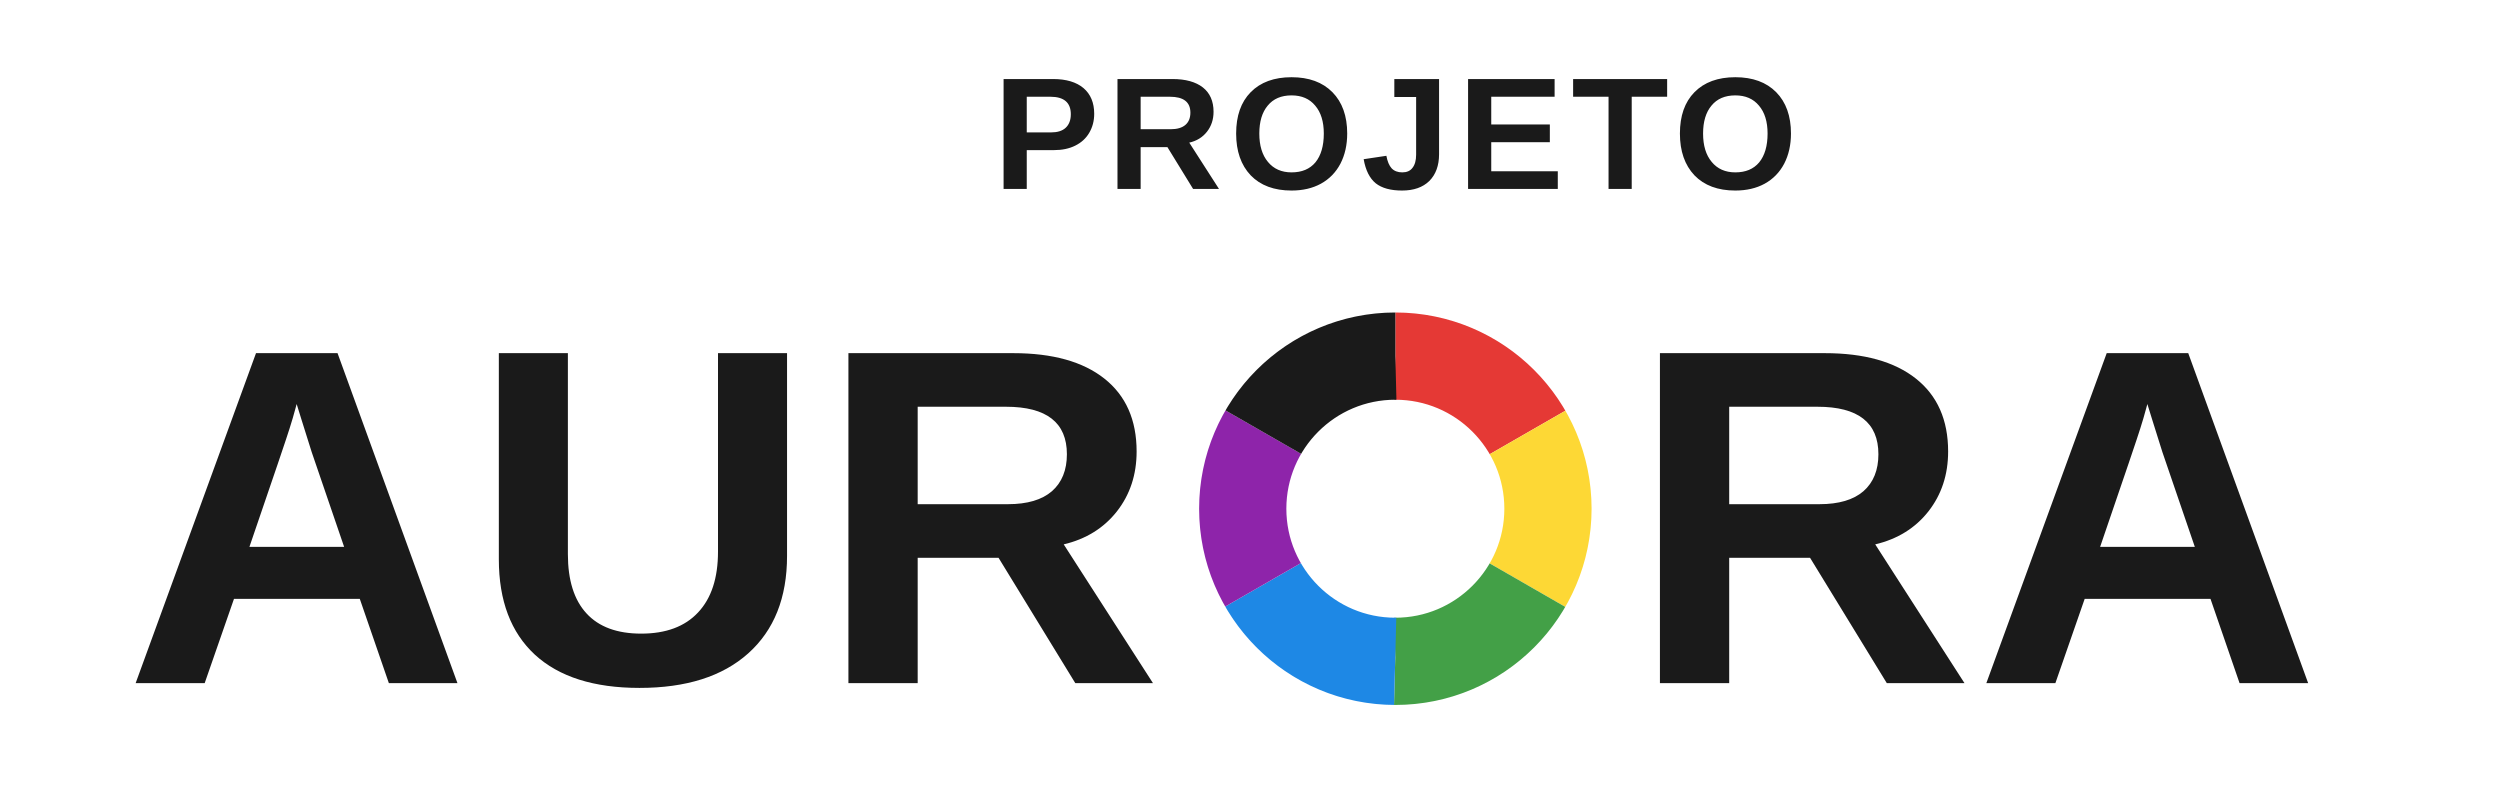
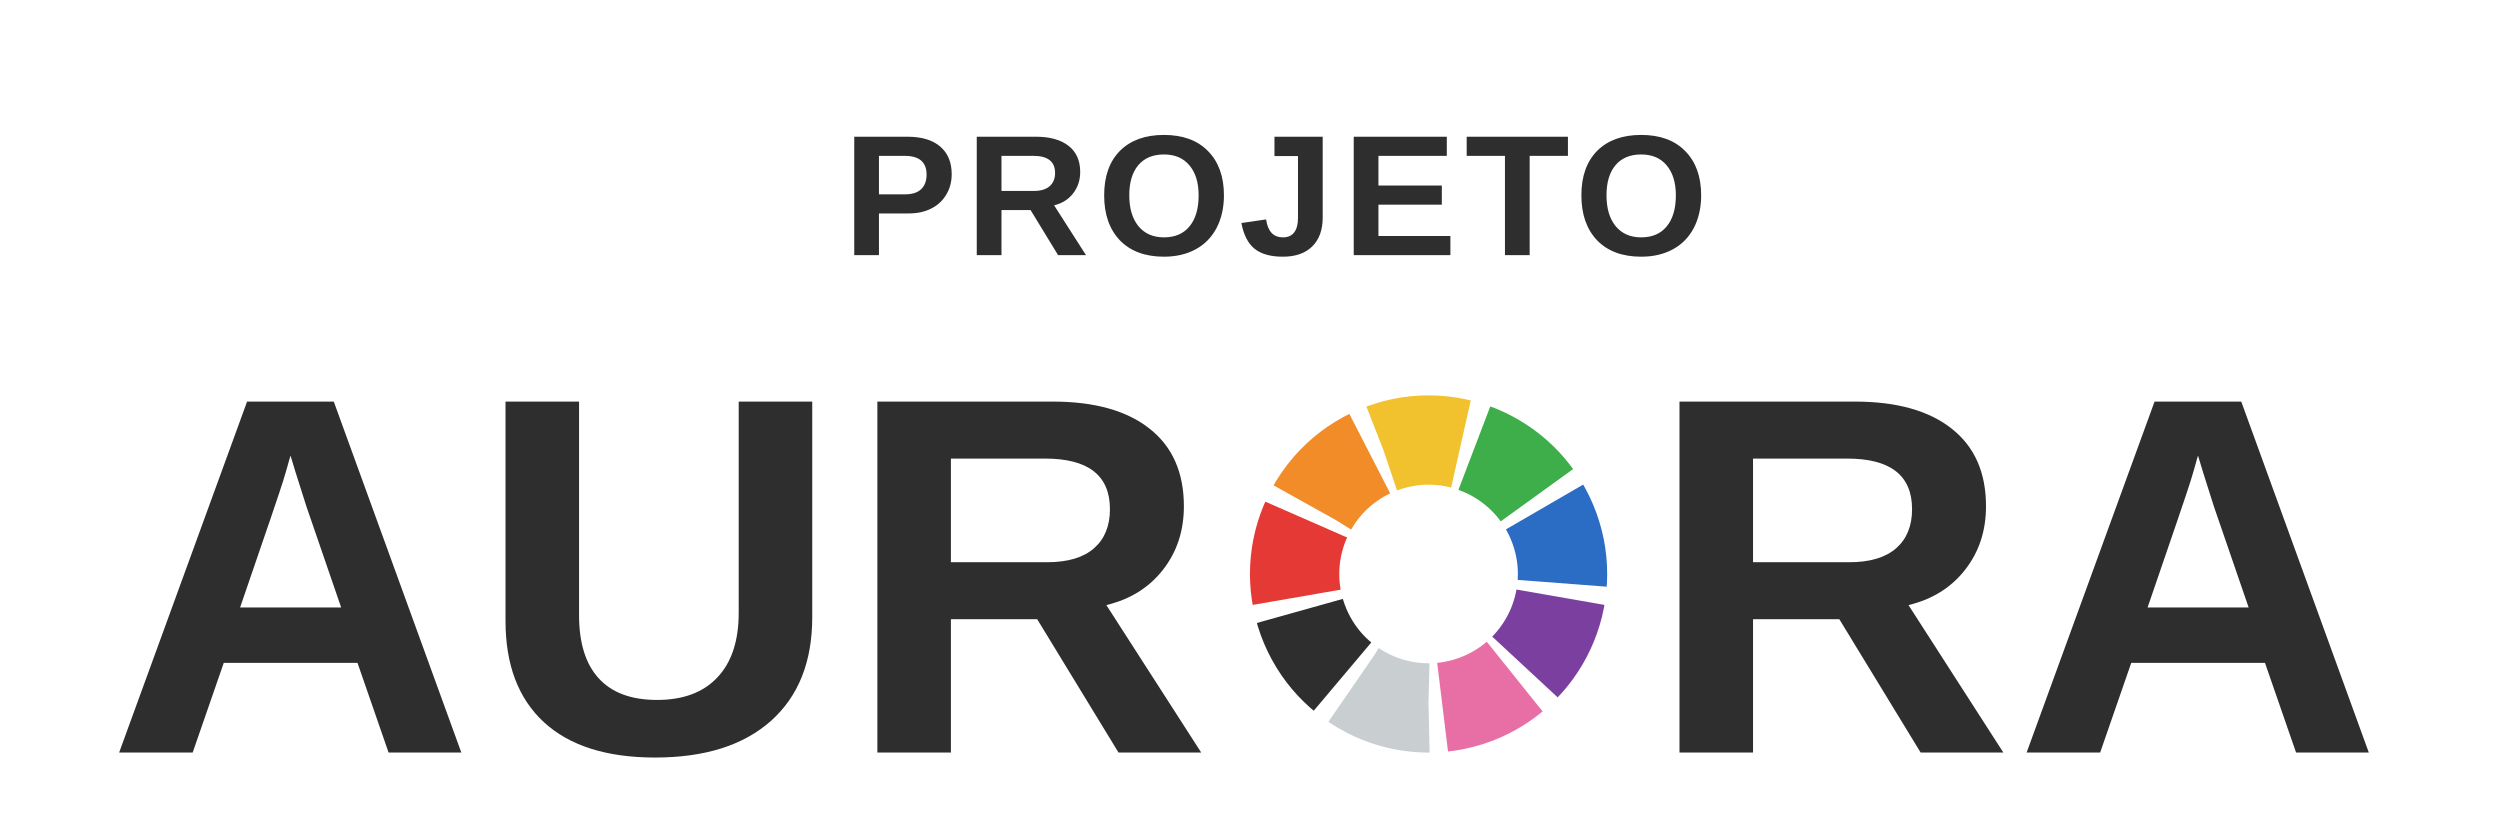
- <svg xmlns="http://www.w3.org/2000/svg" viewBox="0 0 172 54" role="img" aria-label="Projeto Aurora">
-   <g font-family="Montserrat, 'Segoe UI', Arial, sans-serif" font-weight="800" fill="#1a1a1a">
-     <text x="96" y="13" font-size="11" text-anchor="middle" letter-spacing="0.5">PROJETO</text>
-     <text x="80" y="47" font-size="33" text-anchor="end">AUR</text>
-     <text x="112" y="47" font-size="33" text-anchor="start">RA</text>
+ <svg xmlns="http://www.w3.org/2000/svg" viewBox="0 0 196 64" role="img" aria-label="Projeto Aurora">
+   <g fill="#2E2E2E" font-family="Montserrat, 'Segoe UI', Arial, sans-serif" font-weight="700">
+     <text x="100" y="20" font-size="13.5" text-anchor="middle" letter-spacing="0.6">PROJETO</text>
+     <text x="95" y="59" font-size="40" text-anchor="end">AUR</text>
+     <text x="129" y="59" font-size="40">RA</text>
  </g>
-   <g fill="none" stroke-width="6" transform="rotate(-90 96 35)">
-     <circle cx="96" cy="35" r="10.5" stroke="#e53935" stroke-dasharray="11 55" />
-     <circle cx="96" cy="35" r="10.5" stroke="#fdd835" stroke-dasharray="11 55" stroke-dashoffset="-11" />
-     <circle cx="96" cy="35" r="10.5" stroke="#43a047" stroke-dasharray="11 55" stroke-dashoffset="-22" />
-     <circle cx="96" cy="35" r="10.5" stroke="#1e88e5" stroke-dasharray="11 55" stroke-dashoffset="-33" />
-     <circle cx="96" cy="35" r="10.5" stroke="#8e24aa" stroke-dasharray="11 55" stroke-dashoffset="-44" />
-     <circle cx="96" cy="35" r="10.5" stroke="#1a1a1a" stroke-dasharray="11 55" stroke-dashoffset="-55" />
+   <g fill="none" stroke-width="7" transform="rotate(-110 112 45)">
+     <circle cx="112" cy="45" r="10.5" stroke="#F2C12E" stroke-dasharray="6.23 59.74" stroke-dashoffset="0" />
+     <circle cx="112" cy="45" r="10.5" stroke="#3DAE49" stroke-dasharray="6.23 59.74" stroke-dashoffset="-7.33" />
+     <circle cx="112" cy="45" r="10.5" stroke="#2B6CC4" stroke-dasharray="6.23 59.74" stroke-dashoffset="-14.66" />
+     <circle cx="112" cy="45" r="10.5" stroke="#7B3FA0" stroke-dasharray="6.23 59.74" stroke-dashoffset="-21.99" />
+     <circle cx="112" cy="45" r="10.5" stroke="#E86FA6" stroke-dasharray="6.23 59.74" stroke-dashoffset="-29.32" />
+     <circle cx="112" cy="45" r="10.5" stroke="#C9CED1" stroke-dasharray="6.23 59.74" stroke-dashoffset="-36.65" />
+     <circle cx="112" cy="45" r="10.5" stroke="#2E2E2E" stroke-dasharray="6.23 59.74" stroke-dashoffset="-43.98" />
+     <circle cx="112" cy="45" r="10.5" stroke="#E53935" stroke-dasharray="6.23 59.74" stroke-dashoffset="-51.31" />
+     <circle cx="112" cy="45" r="10.5" stroke="#F28C28" stroke-dasharray="6.23 59.74" stroke-dashoffset="-58.64" />
  </g>
</svg>
